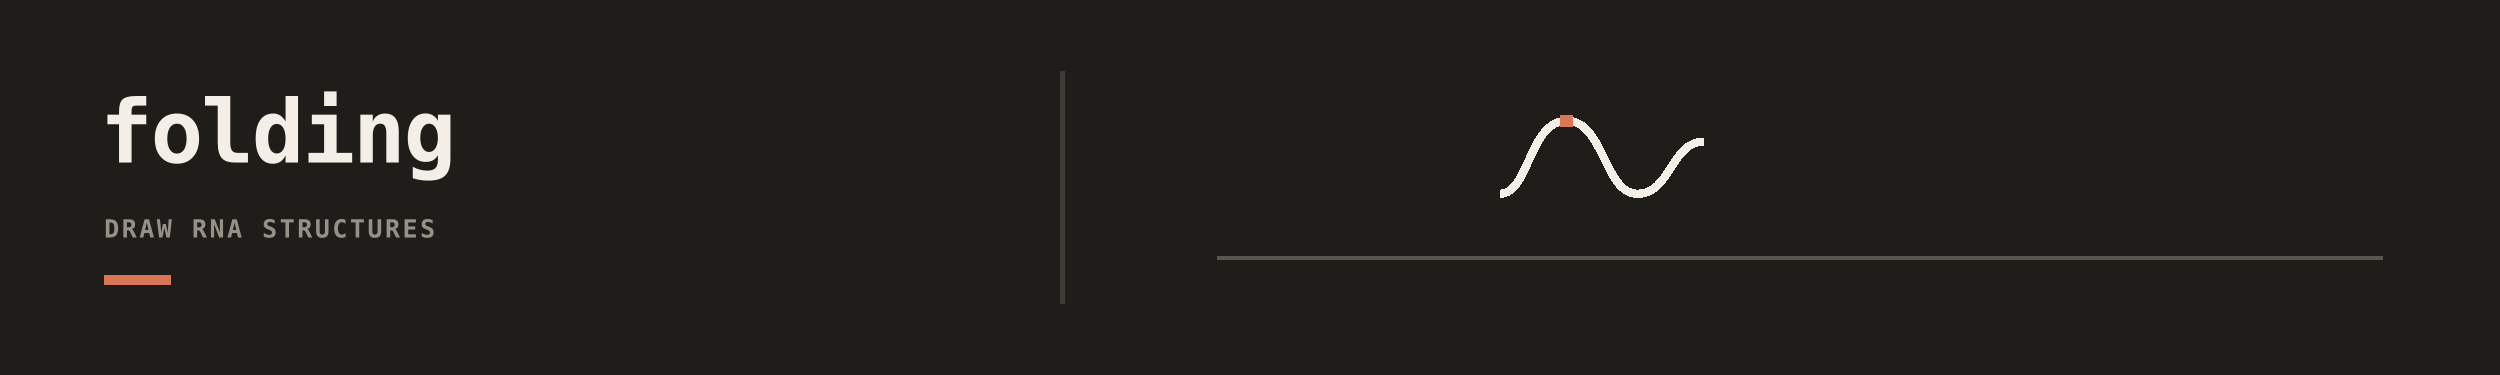
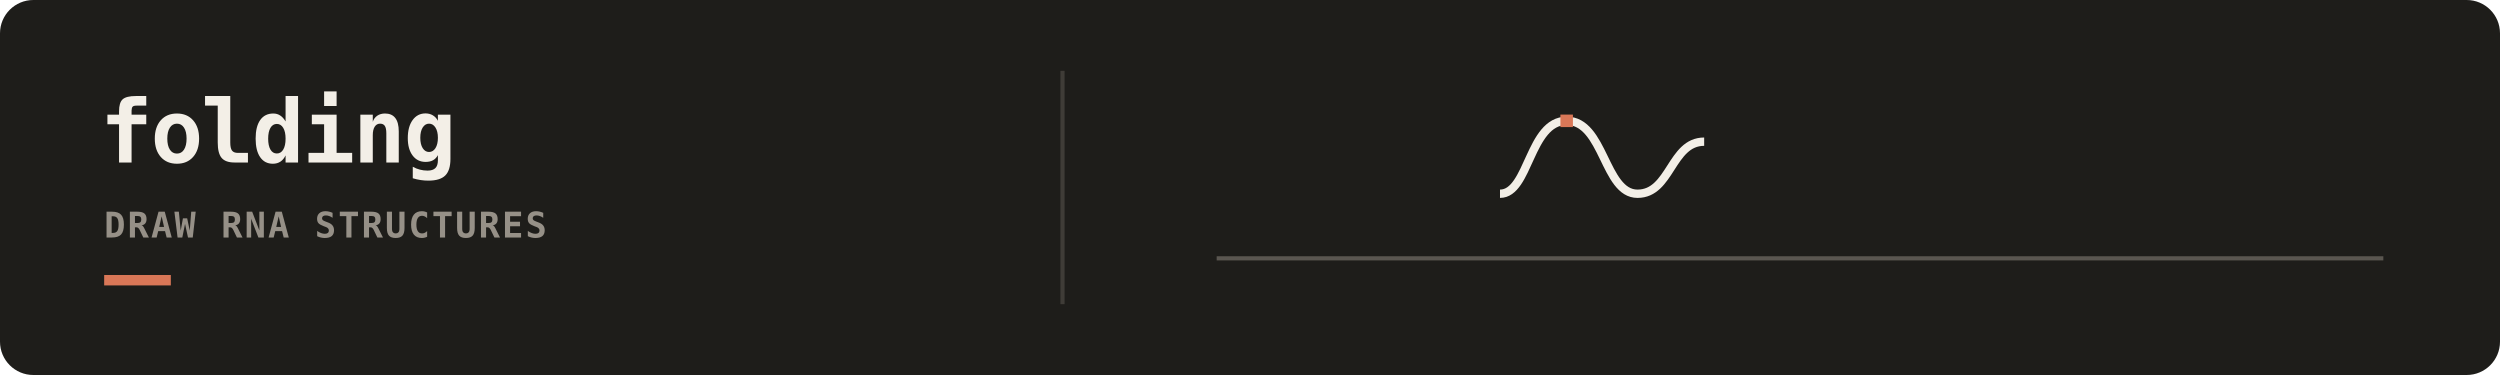
- <svg xmlns="http://www.w3.org/2000/svg" width="1200" height="180" viewBox="0 0 1200 180" fill="none" role="img" aria-labelledby="folding-banner-title folding-banner-description" shape-rendering="crispEdges">
-   <rect width="1200" height="180" fill="#1E1D1A" />
+ <svg xmlns="http://www.w3.org/2000/svg" width="1200" height="180" viewBox="0 0 1200 180" fill="none" role="img" aria-labelledby="folding-banner-title folding-banner-description" shape-rendering="geometricPrecision">
+   <rect width="1200" height="180" rx="16" fill="#1E1D1A" />
  <g font-family="Menlo, Monaco, Consolas, monospace">
    <text x="48" y="78" fill="#F3EFE7" font-size="42" font-weight="700" letter-spacing="-1">folding</text>
-     <text x="50" y="114" fill="#969087" font-size="12" font-weight="700" letter-spacing="1.2">DRAW RNA STRUCTURES</text>
+     <text x="50" y="114" fill="#969087" font-size="17" font-weight="700" letter-spacing="1">DRAW RNA STRUCTURES</text>
    <rect x="50" y="132" width="32" height="5" fill="#D97757" />
  </g>
  <path d="M510 34V146" stroke="#3F3C37" stroke-width="2" />
  <path d="M584 124H1144" stroke="#5A5650" stroke-width="2" />
  <g transform="translate(720 48)">
    <path d="M0 45C14 45 14 10 32 10C50 10 50 45 66 45C82 45 82 20 98 20" stroke="#F3EFE7" stroke-width="4" fill="none" />
    <rect x="29" y="7" width="6" height="6" fill="#D97757" />
  </g>
</svg>
